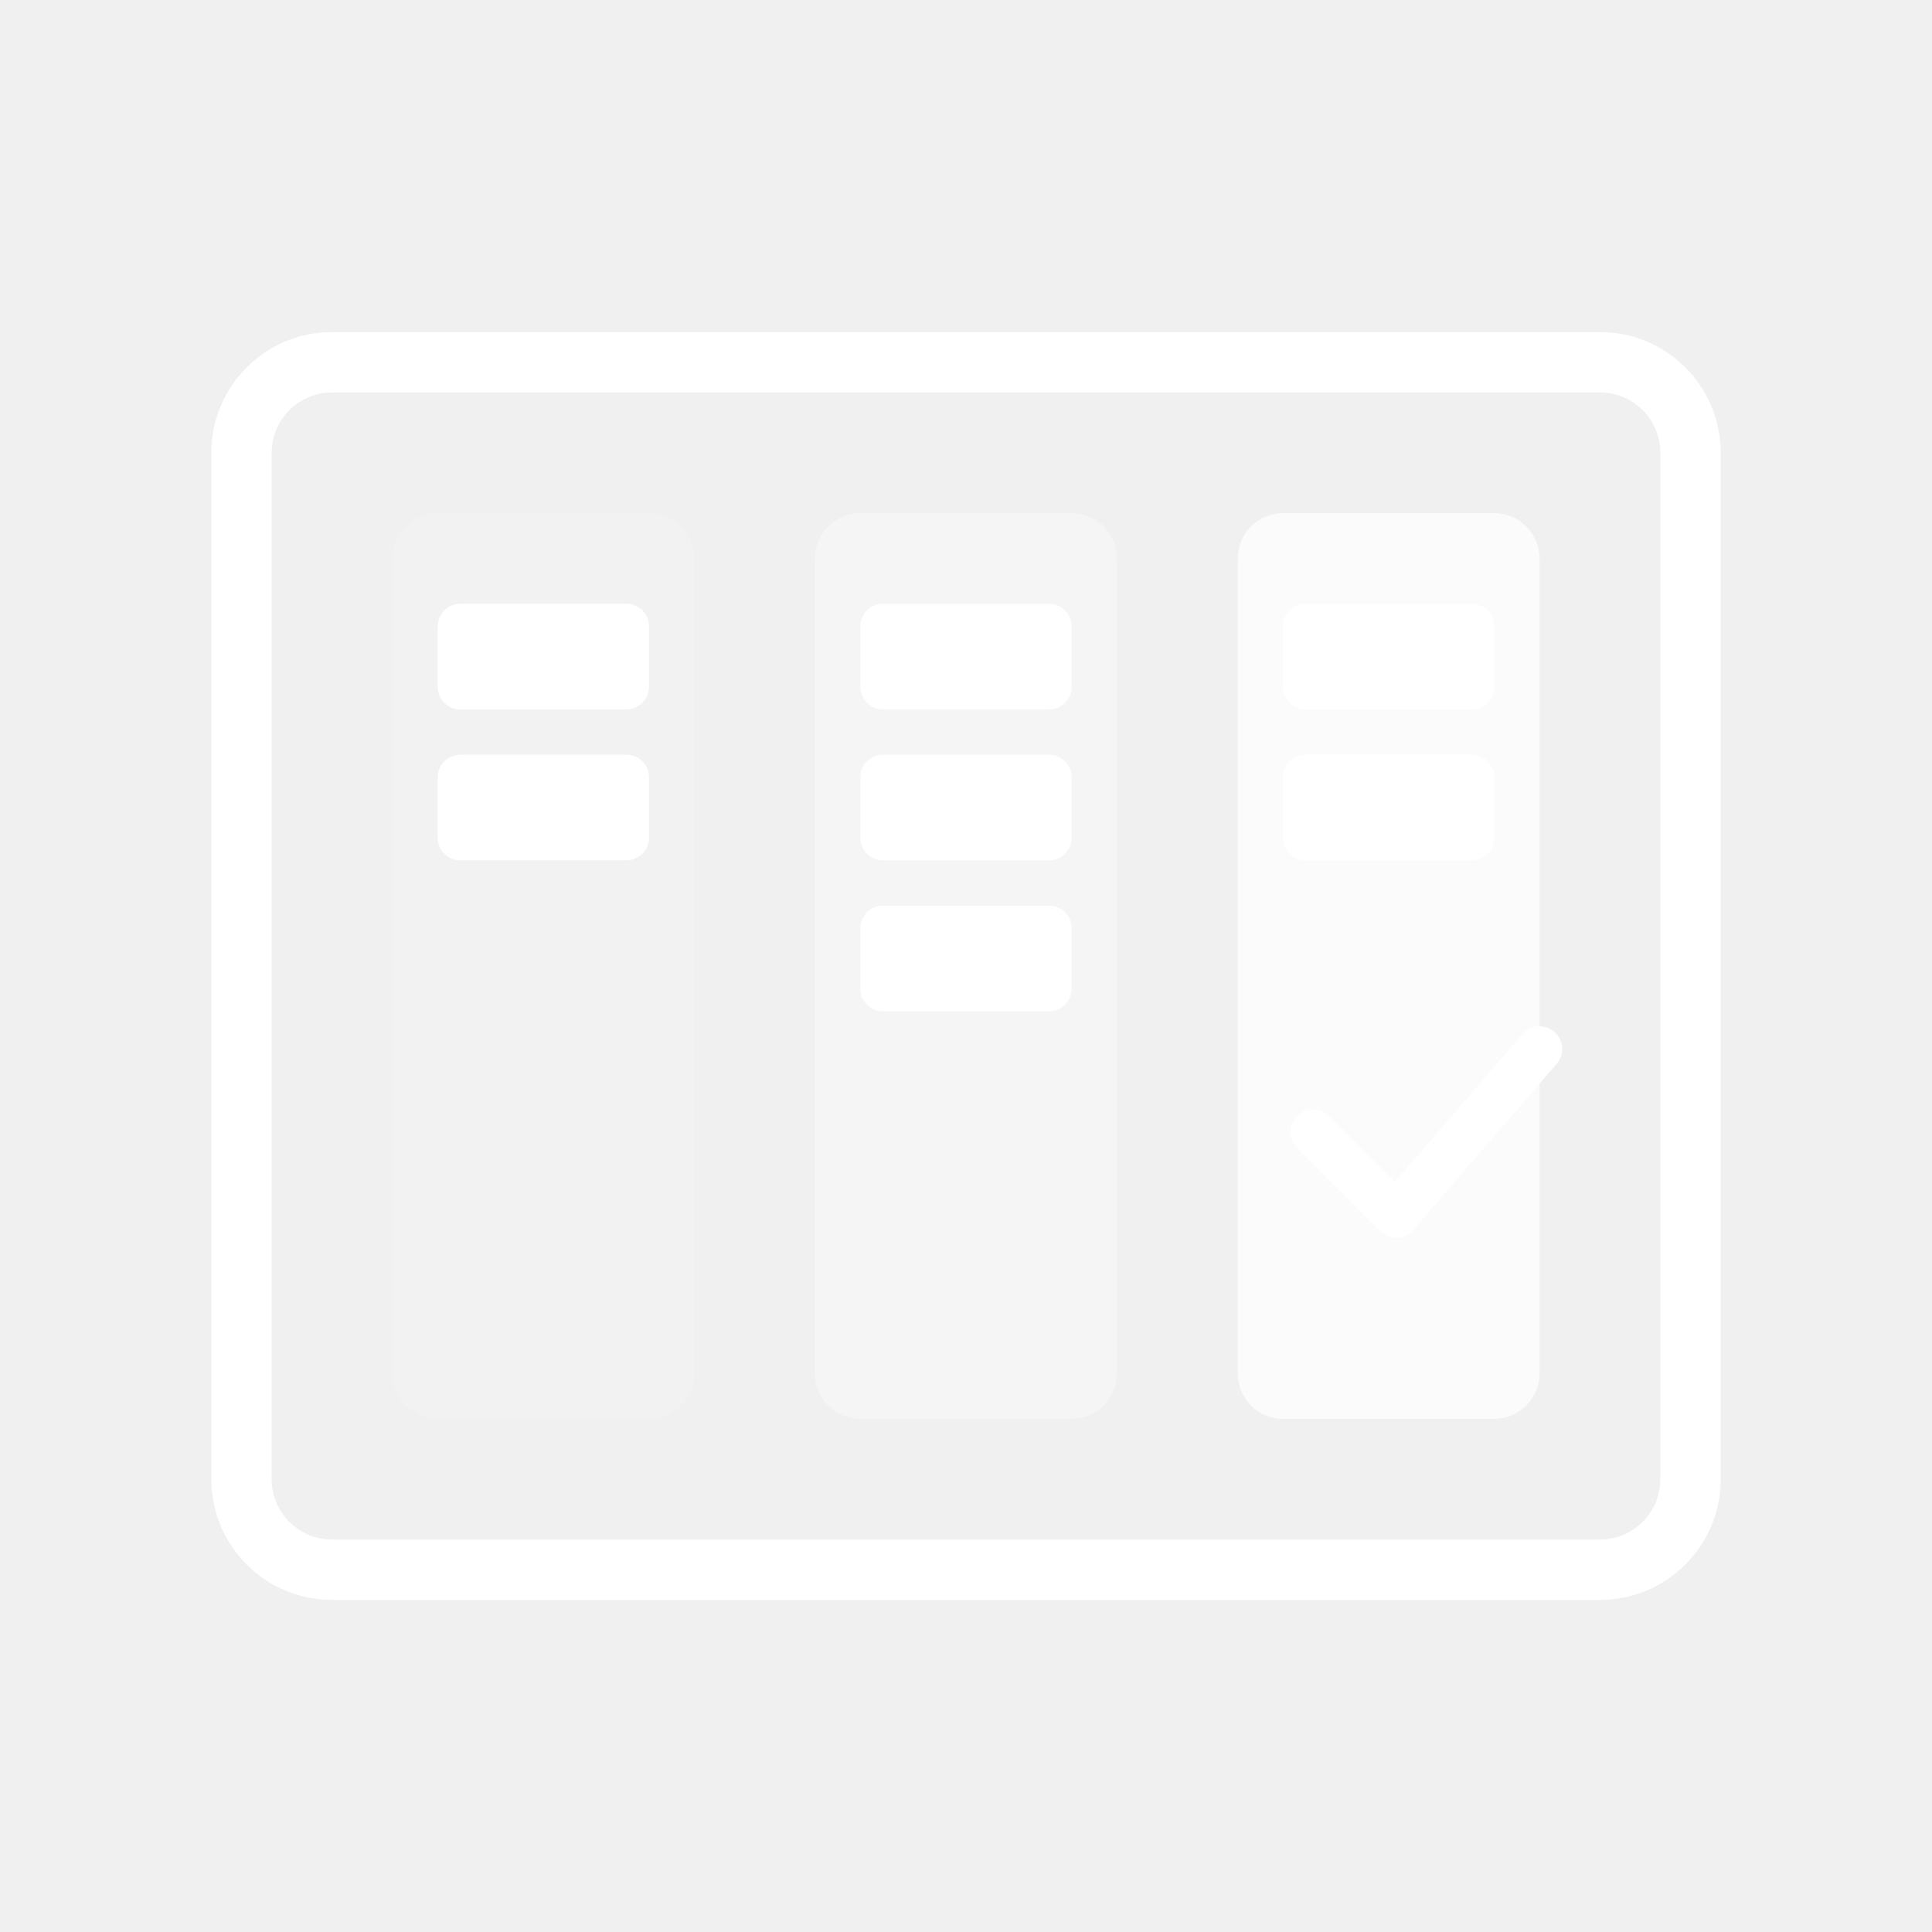
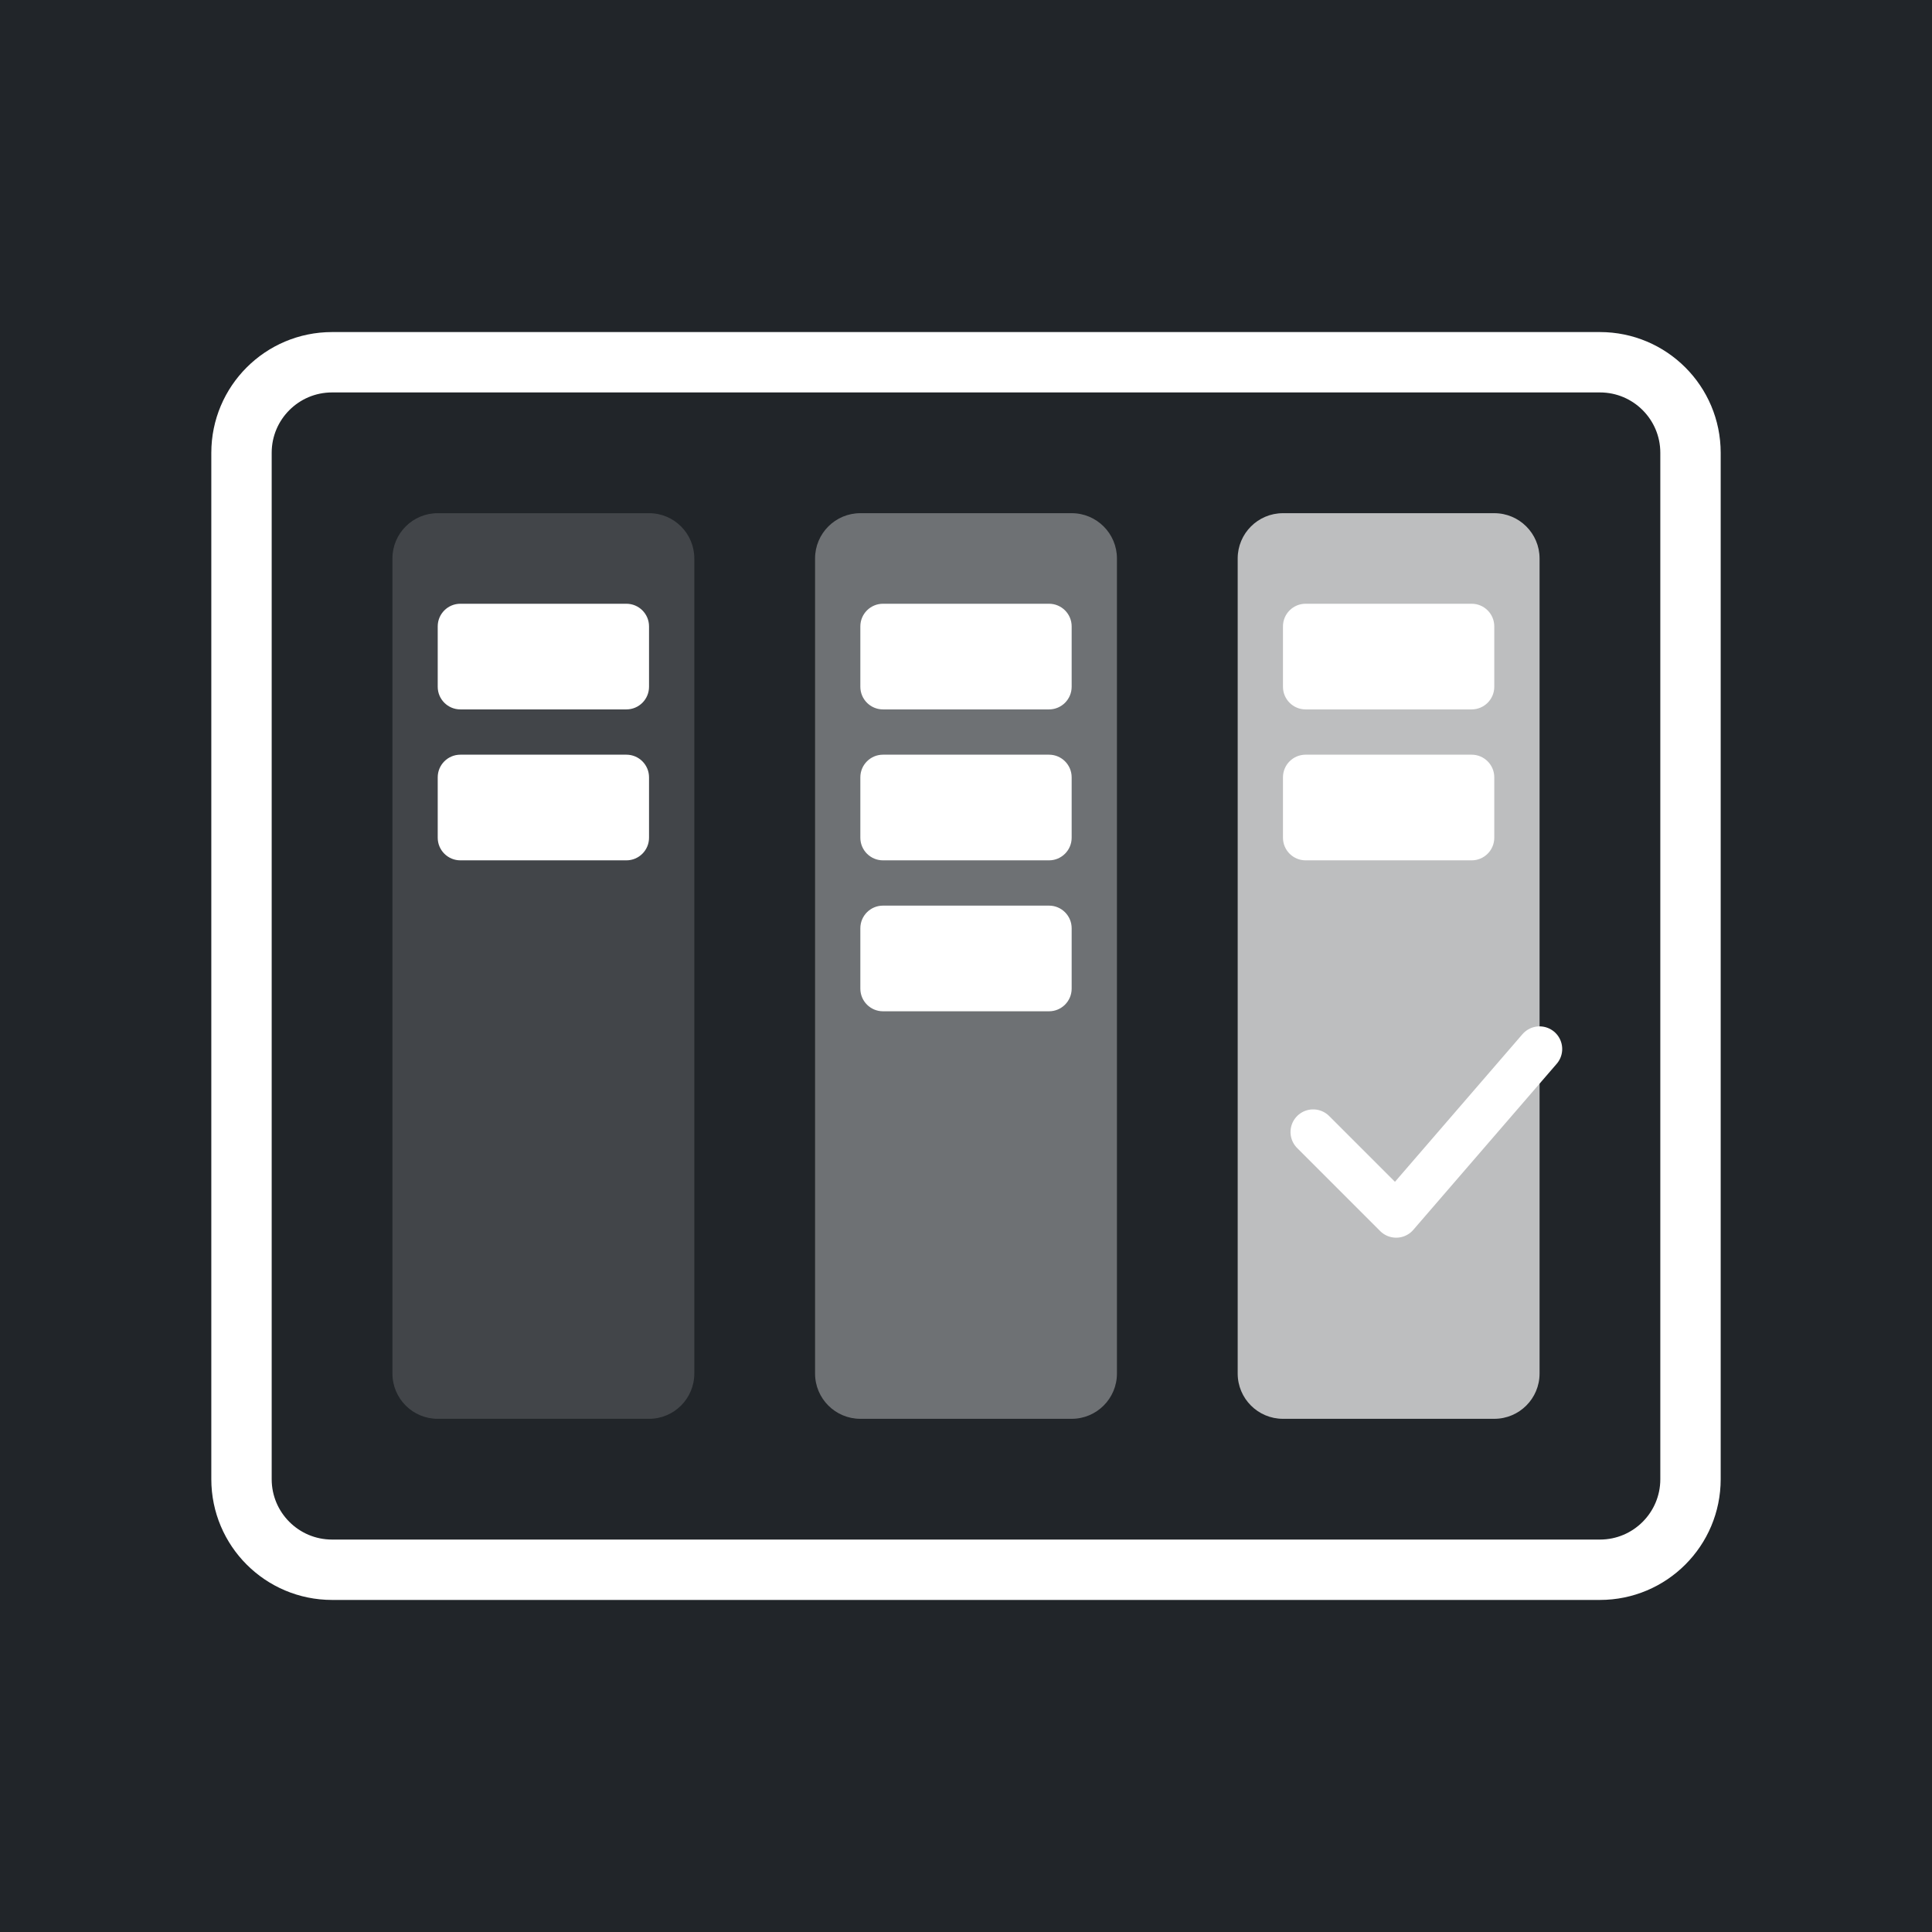
<svg xmlns="http://www.w3.org/2000/svg" viewBox="0 0 512 512" width="512" height="512">
-   <rect width="512" height="512" fill="none" />
+   <rect width="512" height="512" fill="#212529" />
  <rect x="64" y="96" width="384" height="320" rx="24" stroke="#FFFFFF" stroke-width="16" fill="none" />
  <rect x="104" y="136" width="80" height="240" rx="12" fill="#FFFFFF" opacity="0.15" />
  <rect x="216" y="136" width="80" height="240" rx="12" fill="#FFFFFF" opacity="0.35" />
  <rect x="328" y="136" width="80" height="240" rx="12" fill="#FFFFFF" opacity="0.7" />
  <rect x="116" y="160" width="56" height="28" rx="6" fill="#FFFFFF" />
  <rect x="116" y="200" width="56" height="28" rx="6" fill="#FFFFFF" />
  <rect x="228" y="160" width="56" height="28" rx="6" fill="#FFFFFF" />
  <rect x="228" y="200" width="56" height="28" rx="6" fill="#FFFFFF" />
  <rect x="228" y="240" width="56" height="28" rx="6" fill="#FFFFFF" />
  <rect x="340" y="160" width="56" height="28" rx="6" fill="#FFFFFF" />
  <rect x="340" y="200" width="56" height="28" rx="6" fill="#FFFFFF" />
  <path d="M348 300 L370 322 L408 278" stroke="#FFFFFF" stroke-width="12" stroke-linecap="round" stroke-linejoin="round" fill="none" />
</svg>
